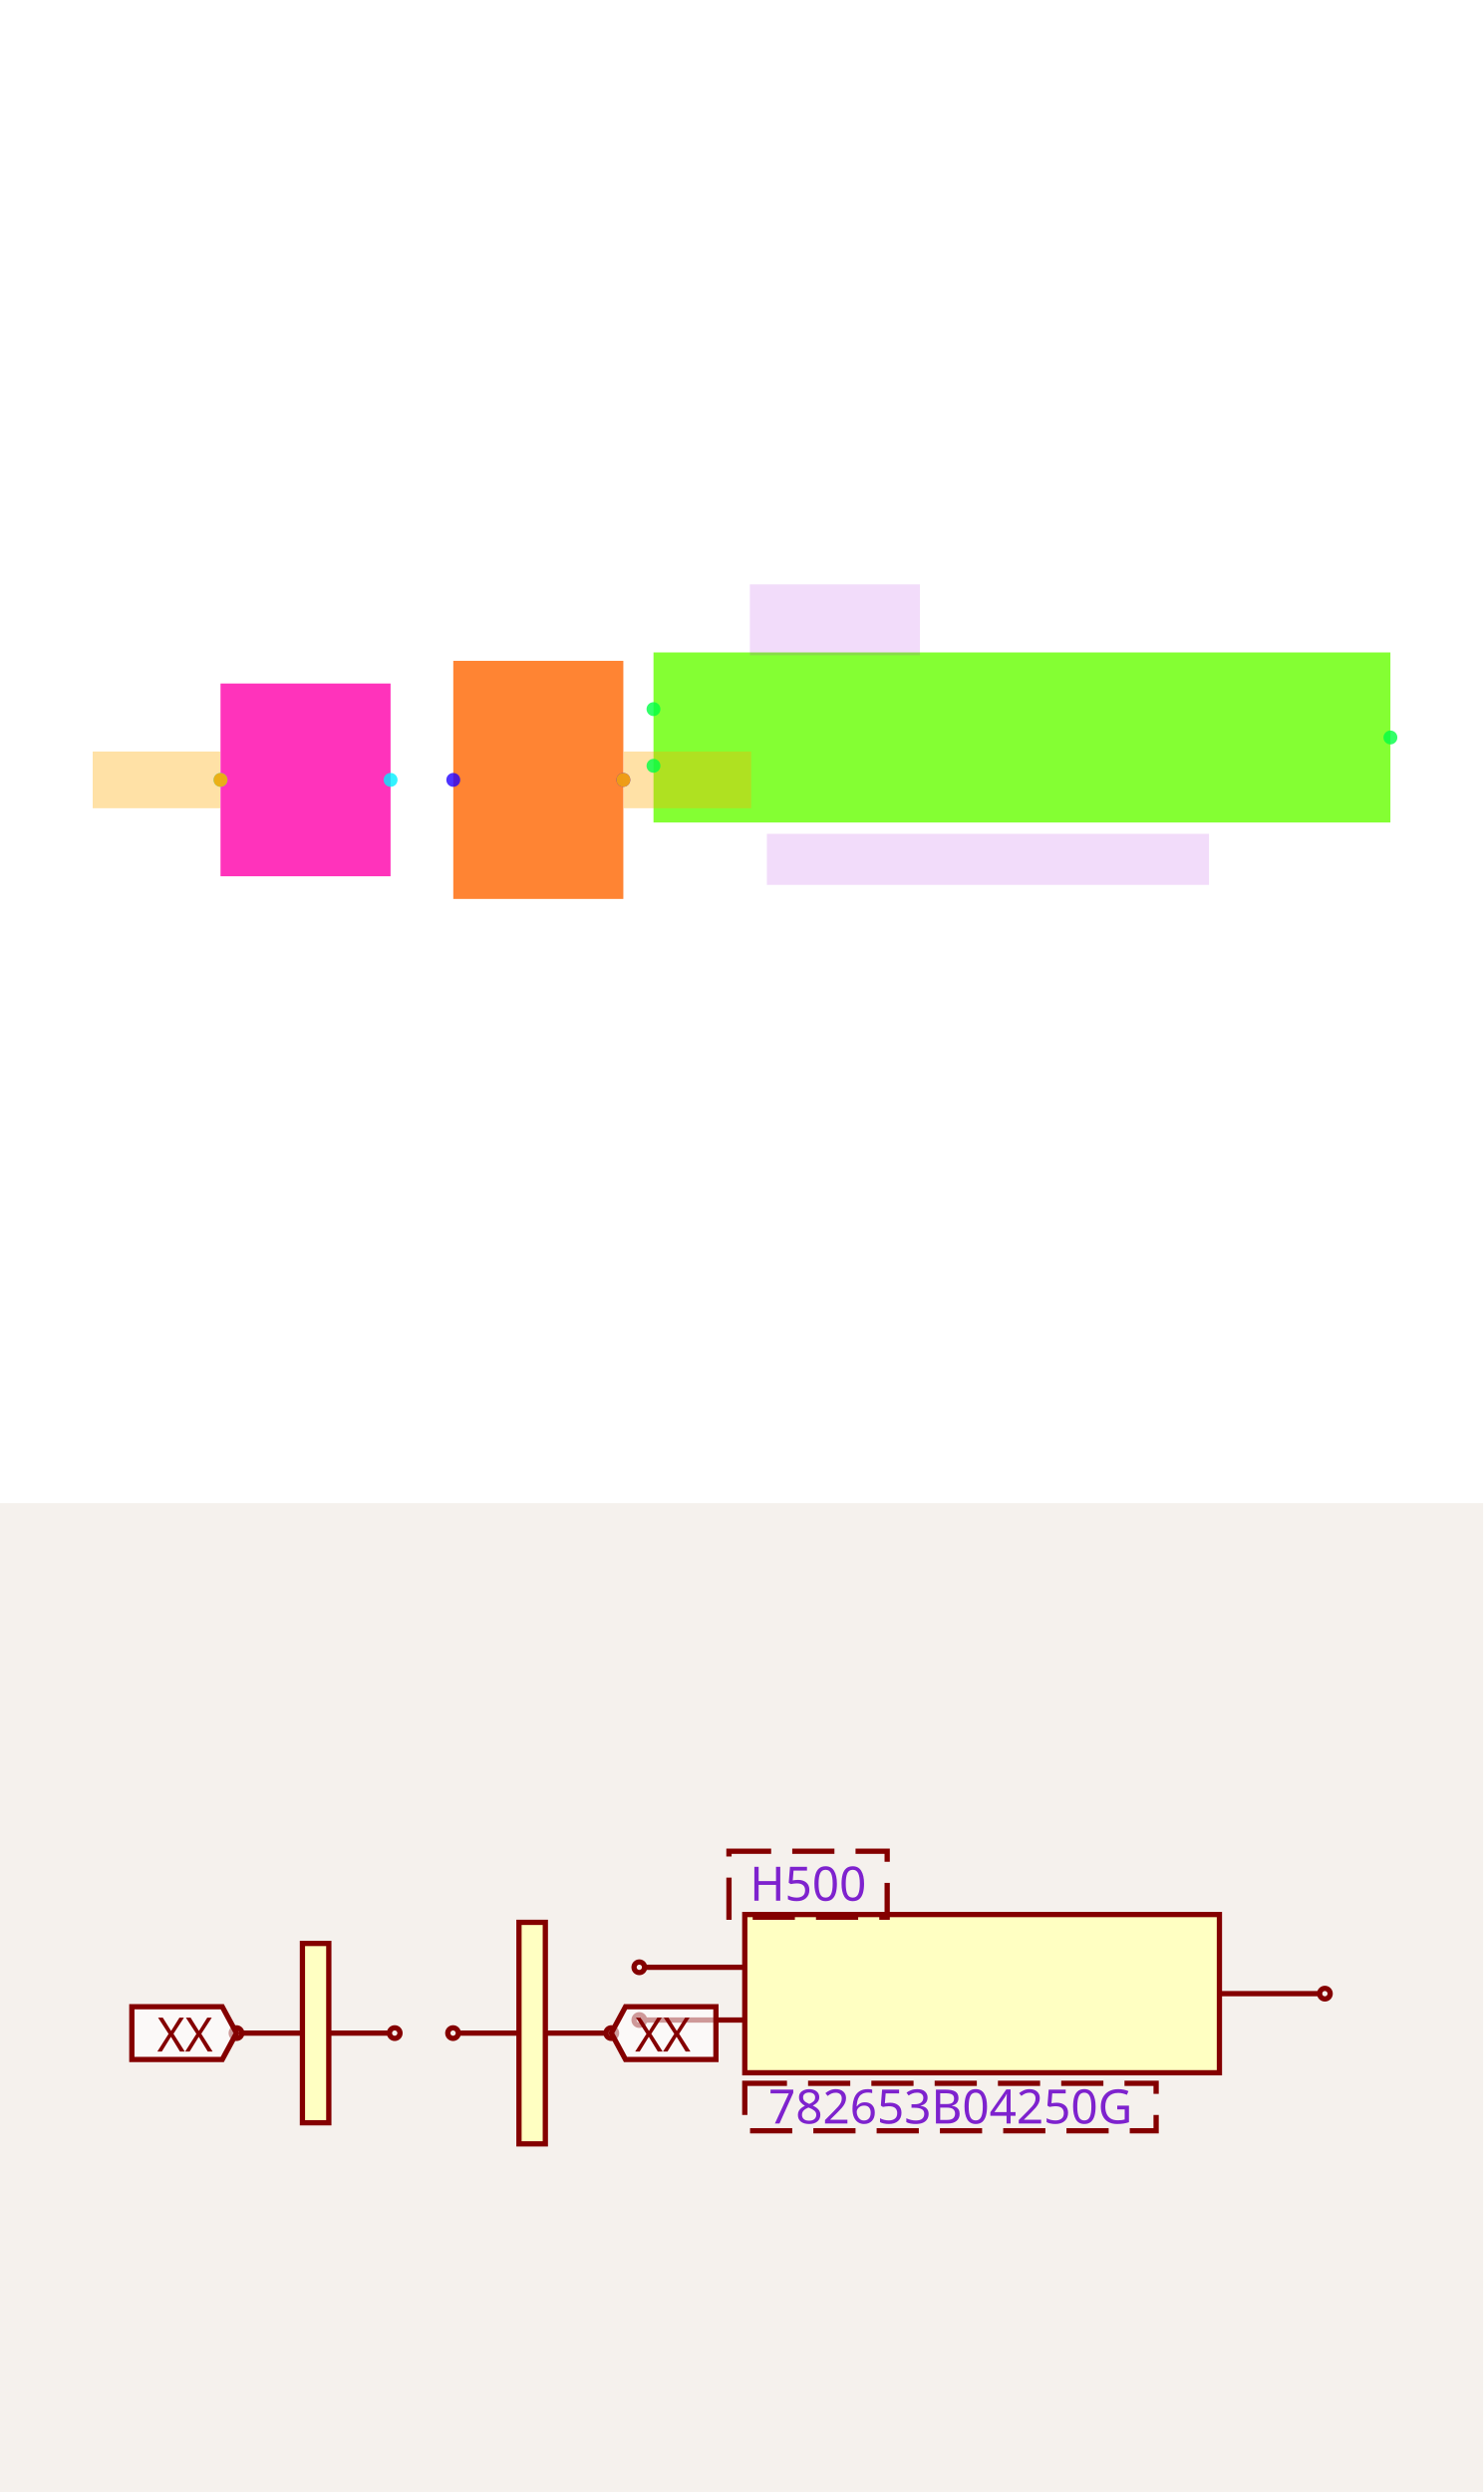
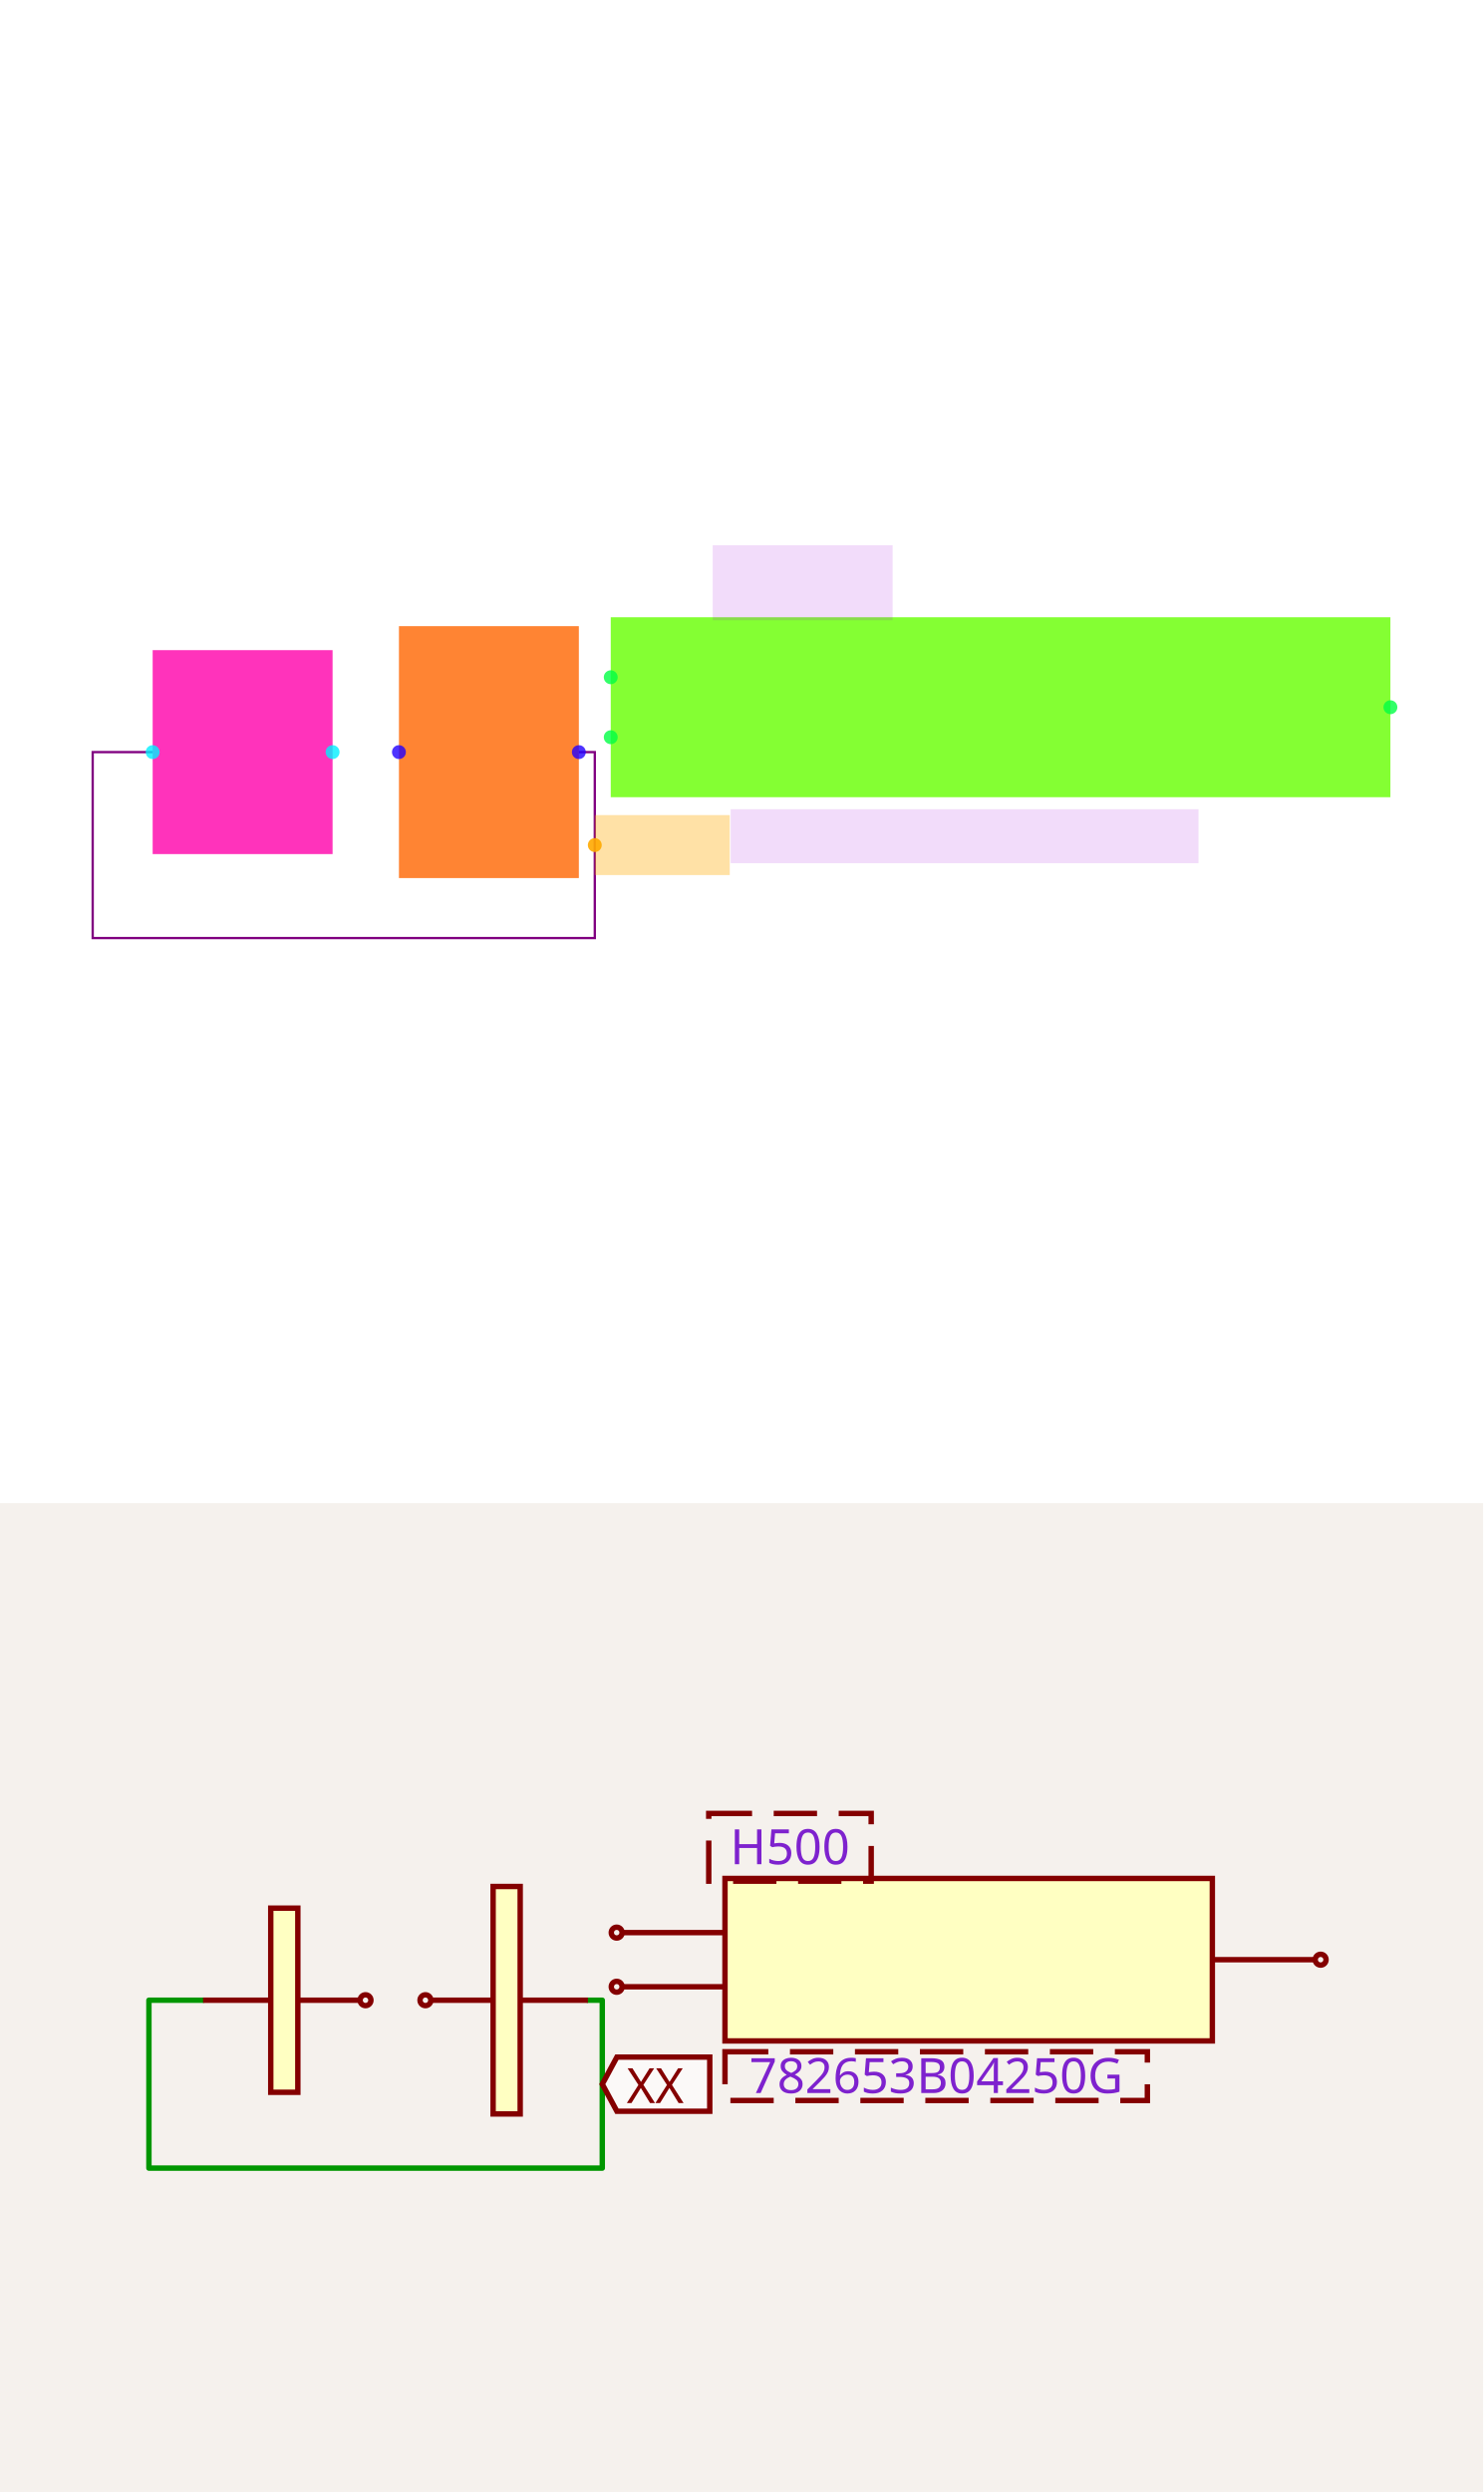
<svg xmlns="http://www.w3.org/2000/svg" width="1200" height="2016" viewBox="0 0 1200 2016" role="img" aria-label="Solver debug visualization on top and Circuit JSON schematic on the bottom">
  <g transform="translate(0, 0) scale(1.875, 1.875) translate(0, 0)">
    <rect width="100%" height="100%" fill="white" />
    <g>
-       <rect data-type="rect" data-label="schematic_component_4" data-x="1.55125" data-y="5.84" x="195.606" y="285.121" width="73.384" height="102.738" fill="hsl(24, 100%, 50%, 0.8)" stroke="black" stroke-width="0.008" />
+       <polyline data-points="1.85125,5.84 1.9044374999999993,5.84 1.9044374999999993,5.22 0.22999999999999998,5.22 0.22999999999999998,5.84 0.42999999999999994,5.84" data-type="line" data-label="" points="249.792,324.506 256.674,324.506 256.674,404.735 40,404.735 40,324.506 65.88,324.506" fill="none" stroke="purple" stroke-width="1px" />
    </g>
    <g>
-       <rect data-type="rect" data-label="schematic_component_37" data-x="0.73" data-y="5.84" x="95.161" y="294.906" width="73.384" height="83.169" fill="hsl(320, 100%, 50%, 0.8)" stroke="black" stroke-width="0.008" />
+       <rect data-type="rect" data-label="schematic_component_4" data-x="1.55125" data-y="5.84" x="172.151" y="270.158" width="77.641" height="108.697" fill="hsl(24, 100%, 50%, 0.8)" stroke="black" stroke-width="0.008" />
    </g>
    <g>
-       <rect data-type="rect" data-label="schematic_component_103" data-x="3.257624999999999" data-y="5.989650000000001" x="282.001" y="281.495" width="317.999" height="73.384" fill="hsl(96, 100%, 50%, 0.8)" stroke="black" stroke-width="0.008" />
+       <rect data-type="rect" data-label="schematic_component_37" data-x="0.73" data-y="5.84" x="65.88" y="280.51" width="77.641" height="87.993" fill="hsl(320, 100%, 50%, 0.8)" stroke="black" stroke-width="0.008" />
    </g>
    <g>
-       <rect data-type="rect" data-label="782653B04250G" data-x="3.137624999999999" data-y="5.559650000000001" x="330.924" y="359.771" width="190.8" height="22.015" fill="rgba(160, 0, 220, 0.14)" stroke="black" stroke-width="0.008" />
+       <rect data-type="rect" data-label="schematic_component_103" data-x="3.257624999999999" data-y="5.989650000000001" x="263.557" y="266.321" width="336.443" height="77.641" fill="hsl(96, 100%, 50%, 0.8)" stroke="black" stroke-width="0.008" />
    </g>
    <g>
-       <rect data-type="rect" data-label="H500" data-x="2.597624999999999" data-y="6.40465" x="323.585" y="252.141" width="73.384" height="30.577" fill="rgba(160, 0, 220, 0.14)" stroke="black" stroke-width="0.008" />
+       <rect data-type="rect" data-label="782653B04250G" data-x="3.137624999999999" data-y="5.559650000000001" x="315.317" y="349.138" width="201.866" height="23.292" fill="rgba(160, 0, 220, 0.14)" stroke="black" stroke-width="0.008" />
    </g>
    <g>
-       <rect data-type="rect" data-label="netId: C504.pin2 to R504.pin1 globalConnNetId: connectivity_net0" data-x="2.07725" data-y="5.84" x="269.112" y="324.259" width="55.038" height="24.461" fill="hsl(40, 100%, 50%, 0.35)" stroke="black" stroke-width="0.008" />
+       <rect data-type="rect" data-label="H500" data-x="2.597624999999999" data-y="6.40465" x="307.553" y="235.265" width="77.641" height="32.35" fill="rgba(160, 0, 220, 0.14)" stroke="black" stroke-width="0.008" />
    </g>
    <g>
-       <rect data-type="rect" data-label="netId: C504.pin2 to R504.pin1 globalConnNetId: connectivity_net0" data-x="0.20399999999999993" data-y="5.84" x="40" y="324.259" width="55.038" height="24.461" fill="hsl(40, 100%, 50%, 0.35)" stroke="black" stroke-width="0.008" />
+       <rect data-type="rect" data-label="netId: C504.pin2 to R504.pin1 globalConnNetId: connectivity_net0" data-x="2.1294374999999994" data-y="5.529999999999999" x="256.674" y="351.681" width="58.231" height="25.88" fill="hsl(40, 100%, 50%, 0.35)" stroke="black" stroke-width="0.008" />
    </g>
    <g>
-       <circle data-type="point" data-label="schematic_port_8 x-" data-x="1.25125" data-y="5.84" cx="195.606" cy="336.49" r="3" fill="hsl(248, 100%, 50%, 0.8)" />
+       <circle data-type="point" data-label="schematic_port_8 x-" data-x="1.25125" data-y="5.84" cx="172.151" cy="324.506" r="3" fill="hsl(248, 100%, 50%, 0.8)" />
    </g>
    <g>
-       <circle data-type="point" data-label="schematic_port_9 x+" data-x="1.85125" data-y="5.84" cx="268.99" cy="336.49" r="3" fill="hsl(248, 100%, 50%, 0.8)" />
+       <circle data-type="point" data-label="schematic_port_9 x+" data-x="1.85125" data-y="5.84" cx="249.792" cy="324.506" r="3" fill="hsl(248, 100%, 50%, 0.8)" />
    </g>
    <g>
-       <circle data-type="point" data-label="schematic_port_74 x-" data-x="0.42999999999999994" data-y="5.84" cx="95.161" cy="336.49" r="3" fill="hsl(184, 100%, 50%, 0.8)" />
+       <circle data-type="point" data-label="schematic_port_74 x-" data-x="0.42999999999999994" data-y="5.84" cx="65.88" cy="324.506" r="3" fill="hsl(184, 100%, 50%, 0.8)" />
    </g>
    <g>
-       <circle data-type="point" data-label="schematic_port_75 x+" data-x="1.03" data-y="5.84" cx="168.545" cy="336.49" r="3" fill="hsl(184, 100%, 50%, 0.8)" />
+       <circle data-type="point" data-label="schematic_port_75 x+" data-x="1.03" data-y="5.84" cx="143.521" cy="324.506" r="3" fill="hsl(184, 100%, 50%, 0.8)" />
    </g>
    <g>
-       <circle data-type="point" data-label="schematic_port_266 x-" data-x="1.9576249999999984" data-y="6.089650000000001" cx="282.001" cy="305.956" r="3" fill="hsl(136, 100%, 50%, 0.8)" />
+       <circle data-type="point" data-label="schematic_port_266 x-" data-x="1.9576249999999984" data-y="6.089650000000001" cx="263.557" cy="292.201" r="3" fill="hsl(136, 100%, 50%, 0.8)" />
    </g>
    <g>
-       <circle data-type="point" data-label="schematic_port_267 x-" data-x="1.9576249999999984" data-y="5.889650000000001" cx="282.001" cy="330.418" r="3" fill="hsl(136, 100%, 50%, 0.8)" />
+       <circle data-type="point" data-label="schematic_port_267 x-" data-x="1.9576249999999984" data-y="5.889650000000001" cx="263.557" cy="318.082" r="3" fill="hsl(136, 100%, 50%, 0.8)" />
    </g>
    <g>
-       <circle data-type="point" data-label="schematic_port_268 x+" data-x="4.557625" data-y="5.989650000000001" cx="600" cy="318.187" r="3" fill="hsl(136, 100%, 50%, 0.8)" />
+       <circle data-type="point" data-label="schematic_port_268 x+" data-x="4.557625" data-y="5.989650000000001" cx="600" cy="305.142" r="3" fill="hsl(136, 100%, 50%, 0.8)" />
    </g>
    <g>
-       <circle data-type="point" data-label="anchorPoint orientation: x+" data-x="1.85125" data-y="5.84" cx="268.99" cy="336.49" r="3" fill="hsl(40, 100%, 50%, 0.9)" />
-     </g>
-     <g>
-       <circle data-type="point" data-label="anchorPoint orientation: x-" data-x="0.42999999999999994" data-y="5.84" cx="95.161" cy="336.49" r="3" fill="hsl(40, 100%, 50%, 0.9)" />
+       <circle data-type="point" data-label="anchorPoint orientation: x+" data-x="1.9044374999999993" data-y="5.529999999999999" cx="256.674" cy="364.621" r="3" fill="hsl(40, 100%, 50%, 0.9)" />
    </g>
    <g id="crosshair" style="display: none">
      <line id="crosshair-h" y1="0" y2="640" stroke="#666" stroke-width="0.5" />
      <line id="crosshair-v" x1="0" x2="640" stroke="#666" stroke-width="0.5" />
      <text id="coordinates" font-family="monospace" font-size="12" fill="#666" />
    </g>
  </g>
  <g transform="translate(0, 1216)">
    <style>
              .boundary { fill: rgb(245, 241, 237); }
              .schematic-boundary { fill: none; stroke: #fff; }
              .component { fill: none; stroke: rgb(132, 0, 0); }
              .chip { fill: rgb(255, 255, 194); stroke: rgb(132, 0, 0); }
              .component-pin { fill: none; stroke: rgb(132, 0, 0); }
              .text { font-family: sans-serif; fill: rgb(0, 150, 0); }
              .pin-number { fill: rgb(169, 0, 0); }
              .port-label { fill: rgb(0, 100, 100); }
              .component-name { fill: rgb(0, 100, 100); }

            </style>
    <rect class="boundary" x="0" y="0" width="1200" height="800" />
+     <g class="trace sch-trace" data-layer="base" data-circuit-json-type="schematic_trace" data-schematic-trace-id="schematic_trace_0__stack1">
+       <path d="M 475.662 402.152 L 487.314 402.152 L 487.314 537.978 L 120.49 537.978 L 120.49 402.152 L 164.305 402.152" class="trace-invisible-hover-outline sch-trace-hitbox" stroke="rgb(0, 150, 0)" fill="none" stroke-width="35.052px" stroke-linecap="round" opacity="0" stroke-linejoin="round" />
+       <path class="sch-trace-path" d="M 475.662 402.152 L 487.314 402.152 L 487.314 537.978 L 120.49 537.978 L 120.49 402.152 L 164.305 402.152" stroke="rgb(0, 150, 0)" fill="none" stroke-width="4.381px" stroke-linecap="round" stroke-linejoin="round" />
+     </g>
+     <g class="trace-overlays sch-trace-overlays" data-layer="overlay" data-circuit-json-type="schematic_trace" data-schematic-trace-id="schematic_trace_0__stack1" />
    <g class="sch-component" data-circuit-json-type="schematic_component" data-schematic-component-id="schematic_component_0__stack1">
-       <rect class="component chip sch-component-body" x="419.912" y="339.158" width="21.335" height="179.214" stroke-width="4.267px" fill="rgb(255, 255, 194)" stroke="rgb(132, 0, 0)" />
-       <rect class="component-overlay sch-component-overlay" x="419.912" y="339.158" width="21.335" height="179.214" fill="transparent" />
-       <line class="component-pin sch-component-pin sch-port-line" x1="419.912" y1="428.765" x2="370.842" y2="428.765" stroke-width="4.267px" />
+       <rect class="component chip sch-component-body" x="398.987" y="310.142" width="21.907" height="184.021" stroke-width="4.381px" fill="rgb(255, 255, 194)" stroke="rgb(132, 0, 0)" />
+       <rect class="component-overlay sch-component-overlay" x="398.987" y="310.142" width="21.907" height="184.021" fill="transparent" />
+       <line class="component-pin sch-component-pin sch-port-line" x1="398.987" y1="402.152" x2="348.6" y2="402.152" stroke-width="4.381px" />
      <g class="sch-port" data-schematic-port-id="source_port_0_0__stack1">
-         <circle class="component-pin sch-component-pin sch-port-terminal" cx="366.575" cy="428.765" r="4.267" stroke-width="4.267px" />
-         <rect x="362.308" y="424.498" width="8.534" height="8.534" opacity="0" />
+         <circle class="component-pin sch-component-pin sch-port-terminal" cx="344.219" cy="402.152" r="4.381" stroke-width="4.381px" />
+         <rect x="339.837" y="397.771" width="8.763" height="8.763" opacity="0" />
      </g>
-       <text class="pin-number sch-pin-number" x="393.243" y="424.498" style="font-family: sans-serif;" fill="rgb(169, 0, 0)" text-anchor="middle" dominant-baseline="auto" font-size="32.003px" transform="" />
-       <line class="component-pin sch-component-pin sch-port-line" x1="441.247" y1="428.765" x2="490.318" y2="428.765" stroke-width="4.267px" />
+       <text class="pin-number sch-pin-number" x="371.603" y="397.771" style="font-family: sans-serif;" fill="rgb(169, 0, 0)" text-anchor="middle" dominant-baseline="auto" font-size="32.861px" transform="" />
+       <line class="component-pin sch-component-pin sch-port-line" x1="420.894" y1="402.152" x2="475.662" y2="402.152" stroke-width="4.381px" />
      <g class="sch-port" data-schematic-port-id="source_port_0_1__stack1">
-         <circle class="component-pin sch-component-pin sch-port-terminal" cx="494.585" cy="428.765" r="4.267" stroke-width="4.267px" />
-         <rect x="490.318" y="424.498" width="8.534" height="8.534" opacity="0" />
+         <rect x="471.281" y="397.771" width="8.763" height="8.763" opacity="0" />
      </g>
-       <text class="pin-number sch-pin-number" x="467.916" y="424.498" style="font-family: sans-serif;" fill="rgb(169, 0, 0)" text-anchor="middle" dominant-baseline="auto" font-size="32.003px" transform="" />
+       <text class="pin-number sch-pin-number" x="448.278" y="397.771" style="font-family: sans-serif;" fill="rgb(169, 0, 0)" text-anchor="middle" dominant-baseline="auto" font-size="32.861px" transform="" />
    </g>
    <g class="sch-component" data-circuit-json-type="schematic_component" data-schematic-component-id="schematic_component_1__stack1">
-       <rect class="component chip sch-component-body" x="244.698" y="356.226" width="21.335" height="145.078" stroke-width="4.267px" fill="rgb(255, 255, 194)" stroke="rgb(132, 0, 0)" />
-       <rect class="component-overlay sch-component-overlay" x="244.698" y="356.226" width="21.335" height="145.078" fill="transparent" />
-       <line class="component-pin sch-component-pin sch-port-line" x1="244.698" y1="428.765" x2="195.628" y2="428.765" stroke-width="4.267px" />
+       <rect class="component chip sch-component-body" x="219.073" y="327.668" width="21.907" height="148.97" stroke-width="4.381px" fill="rgb(255, 255, 194)" stroke="rgb(132, 0, 0)" />
+       <rect class="component-overlay sch-component-overlay" x="219.073" y="327.668" width="21.907" height="148.97" fill="transparent" />
+       <line class="component-pin sch-component-pin sch-port-line" x1="219.073" y1="402.152" x2="164.305" y2="402.152" stroke-width="4.381px" />
      <g class="sch-port" data-schematic-port-id="source_port_1_0__stack1">
-         <circle class="component-pin sch-component-pin sch-port-terminal" cx="191.361" cy="428.765" r="4.267" stroke-width="4.267px" />
-         <rect x="187.094" y="424.498" width="8.534" height="8.534" opacity="0" />
+         <rect x="159.923" y="397.771" width="8.763" height="8.763" opacity="0" />
      </g>
-       <text class="pin-number sch-pin-number" x="218.03" y="424.498" style="font-family: sans-serif;" fill="rgb(169, 0, 0)" text-anchor="middle" dominant-baseline="auto" font-size="32.003px" transform="" />
-       <line class="component-pin sch-component-pin sch-port-line" x1="266.033" y1="428.765" x2="315.104" y2="428.765" stroke-width="4.267px" />
+       <text class="pin-number sch-pin-number" x="191.689" y="397.771" style="font-family: sans-serif;" fill="rgb(169, 0, 0)" text-anchor="middle" dominant-baseline="auto" font-size="32.861px" transform="" />
+       <line class="component-pin sch-component-pin sch-port-line" x1="240.98" y1="402.152" x2="291.367" y2="402.152" stroke-width="4.381px" />
      <g class="sch-port" data-schematic-port-id="source_port_1_1__stack1">
-         <circle class="component-pin sch-component-pin sch-port-terminal" cx="319.371" cy="428.765" r="4.267" stroke-width="4.267px" />
-         <rect x="315.104" y="424.498" width="8.534" height="8.534" opacity="0" />
+         <circle class="component-pin sch-component-pin sch-port-terminal" cx="295.749" cy="402.152" r="4.381" stroke-width="4.381px" />
+         <rect x="291.367" y="397.771" width="8.763" height="8.763" opacity="0" />
      </g>
-       <text class="pin-number sch-pin-number" x="292.702" y="424.498" style="font-family: sans-serif;" fill="rgb(169, 0, 0)" text-anchor="middle" dominant-baseline="auto" font-size="32.003px" transform="" />
+       <text class="pin-number sch-pin-number" x="268.364" y="397.771" style="font-family: sans-serif;" fill="rgb(169, 0, 0)" text-anchor="middle" dominant-baseline="auto" font-size="32.861px" transform="" />
    </g>
    <g class="sch-component" data-circuit-json-type="schematic_component" data-schematic-component-id="schematic_component_2__stack1">
-       <rect class="component chip sch-component-body" x="602.62" y="332.832" width="384.03" height="128.01" stroke-width="4.267px" fill="rgb(255, 255, 194)" stroke="rgb(132, 0, 0)" />
-       <rect class="component-overlay sch-component-overlay" x="602.62" y="332.832" width="384.03" height="128.01" fill="transparent" />
-       <line class="component-pin sch-component-pin sch-port-line" x1="602.62" y1="375.502" x2="521.547" y2="375.502" stroke-width="4.267px" />
+       <rect class="component chip sch-component-body" x="586.595" y="303.646" width="394.331" height="131.444" stroke-width="4.381px" fill="rgb(255, 255, 194)" stroke="rgb(132, 0, 0)" />
+       <rect class="component-overlay sch-component-overlay" x="586.595" y="303.646" width="394.331" height="131.444" fill="transparent" />
+       <line class="component-pin sch-component-pin sch-port-line" x1="586.595" y1="347.461" x2="503.348" y2="347.461" stroke-width="4.381px" />
      <g class="sch-port" data-schematic-port-id="source_port_2_0__stack1">
-         <circle class="component-pin sch-component-pin sch-port-terminal" cx="517.28" cy="375.502" r="4.267" stroke-width="4.267px" />
-         <rect x="513.013" y="371.235" width="8.534" height="8.534" opacity="0" />
+         <circle class="component-pin sch-component-pin sch-port-terminal" cx="498.966" cy="347.461" r="4.381" stroke-width="4.381px" />
+         <rect x="494.585" y="343.079" width="8.763" height="8.763" opacity="0" />
      </g>
-       <text class="pin-number sch-pin-number" x="559.95" y="371.235" style="font-family: sans-serif;" fill="rgb(169, 0, 0)" text-anchor="middle" dominant-baseline="auto" font-size="32.003px" transform="" />
-       <line class="component-pin sch-component-pin sch-port-line" x1="602.62" y1="418.172" x2="521.547" y2="418.172" stroke-width="4.267px" />
+       <text class="pin-number sch-pin-number" x="542.781" y="343.079" style="font-family: sans-serif;" fill="rgb(169, 0, 0)" text-anchor="middle" dominant-baseline="auto" font-size="32.861px" transform="" />
+       <line class="component-pin sch-component-pin sch-port-line" x1="586.595" y1="391.275" x2="503.348" y2="391.275" stroke-width="4.381px" />
      <g class="sch-port" data-schematic-port-id="source_port_2_1__stack1">
-         <circle class="component-pin sch-component-pin sch-port-terminal" cx="517.28" cy="418.172" r="4.267" stroke-width="4.267px" />
-         <rect x="513.013" y="413.905" width="8.534" height="8.534" opacity="0" />
+         <circle class="component-pin sch-component-pin sch-port-terminal" cx="498.966" cy="391.275" r="4.381" stroke-width="4.381px" />
+         <rect x="494.585" y="386.894" width="8.763" height="8.763" opacity="0" />
      </g>
-       <text class="pin-number sch-pin-number" x="559.95" y="413.905" style="font-family: sans-serif;" fill="rgb(169, 0, 0)" text-anchor="middle" dominant-baseline="auto" font-size="32.003px" transform="" />
-       <line class="component-pin sch-component-pin sch-port-line" x1="986.65" y1="396.837" x2="1067.723" y2="396.837" stroke-width="4.267px" />
+       <text class="pin-number sch-pin-number" x="542.781" y="386.894" style="font-family: sans-serif;" fill="rgb(169, 0, 0)" text-anchor="middle" dominant-baseline="auto" font-size="32.861px" transform="" />
+       <line class="component-pin sch-component-pin sch-port-line" x1="980.927" y1="369.368" x2="1064.175" y2="369.368" stroke-width="4.381px" />
      <g class="sch-port" data-schematic-port-id="source_port_2_2__stack1">
-         <circle class="component-pin sch-component-pin sch-port-terminal" cx="1071.99" cy="396.837" r="4.267" stroke-width="4.267px" />
-         <rect x="1067.723" y="392.57" width="8.534" height="8.534" opacity="0" />
+         <circle class="component-pin sch-component-pin sch-port-terminal" cx="1068.556" cy="369.368" r="4.381" stroke-width="4.381px" />
+         <rect x="1064.175" y="364.987" width="8.763" height="8.763" opacity="0" />
      </g>
-       <text class="pin-number sch-pin-number" x="1029.32" y="392.57" style="font-family: sans-serif;" fill="rgb(169, 0, 0)" text-anchor="middle" dominant-baseline="auto" font-size="32.003px" transform="" />
+       <text class="pin-number sch-pin-number" x="1024.742" y="364.987" style="font-family: sans-serif;" fill="rgb(169, 0, 0)" text-anchor="middle" dominant-baseline="auto" font-size="32.861px" transform="" />
    </g>
    <g class="schematic-port-hover sch-port-hover" data-schematic-port-id="source_port_0_0__stack1">
-       <circle cx="366.575" cy="428.765" r="8.534" fill="red" opacity="0" />
+       <circle cx="344.219" cy="402.152" r="8.763" fill="red" opacity="0" />
    </g>
    <g class="schematic-port-hover sch-port-hover" data-schematic-port-id="source_port_0_1__stack1">
-       <circle cx="494.585" cy="428.765" r="8.534" fill="red" opacity="0" />
+       <circle cx="475.662" cy="402.152" r="8.763" fill="red" opacity="0" />
    </g>
    <g class="schematic-port-hover sch-port-hover" data-schematic-port-id="source_port_1_0__stack1">
-       <circle cx="191.361" cy="428.765" r="8.534" fill="red" opacity="0" />
+       <circle cx="164.305" cy="402.152" r="8.763" fill="red" opacity="0" />
    </g>
    <g class="schematic-port-hover sch-port-hover" data-schematic-port-id="source_port_1_1__stack1">
-       <circle cx="319.371" cy="428.765" r="8.534" fill="red" opacity="0" />
+       <circle cx="295.749" cy="402.152" r="8.763" fill="red" opacity="0" />
    </g>
    <g class="schematic-port-hover sch-port-hover" data-schematic-port-id="source_port_2_0__stack1">
-       <circle cx="517.28" cy="375.502" r="8.534" fill="red" opacity="0" />
+       <circle cx="498.966" cy="347.461" r="8.763" fill="red" opacity="0" />
    </g>
    <g class="schematic-port-hover sch-port-hover" data-schematic-port-id="source_port_2_1__stack1">
-       <circle cx="517.28" cy="418.172" r="8.534" fill="red" opacity="0" />
+       <circle cx="498.966" cy="391.275" r="8.763" fill="red" opacity="0" />
    </g>
    <g class="schematic-port-hover sch-port-hover" data-schematic-port-id="source_port_2_2__stack1">
-       <circle cx="1071.99" cy="396.837" r="8.534" fill="red" opacity="0" />
+       <circle cx="1068.556" cy="369.368" r="8.763" fill="red" opacity="0" />
    </g>
-     <path class="net-label sch-net-label" data-circuit-json-type="schematic_net_label" data-schematic-net-label-id="schematic_net_label_0__stack1" d="     M 494.585,428.765     L 506.106,407.43     L 579.27,407.43     L 579.27,450.1     L 506.106,450.1     Z   " fill="rgba(255, 255, 255, 0.6)" stroke="rgb(132, 0, 0)" stroke-width="4.267px" />
-     <text class="net-label-text sch-net-label-text" data-circuit-json-type="schematic_net_label" data-schematic-net-label-id="schematic_net_label_0__stack1" x="513.786" y="428.765" fill="rgb(132, 0, 0)" text-anchor="start" dominant-baseline="central" font-family="sans-serif" font-variant-numeric="tabular-nums" font-size="38.403px" transform="">XX</text>
-     <path class="net-label sch-net-label" data-circuit-json-type="schematic_net_label" data-schematic-net-label-id="schematic_net_label_1__stack1" d="     M 191.361,428.765     L 179.84,450.1     L 106.675,450.1     L 106.675,407.43     L 179.84,407.43     Z   " fill="rgba(255, 255, 255, 0.6)" stroke="rgb(132, 0, 0)" stroke-width="4.267px" />
-     <text class="net-label-text sch-net-label-text" data-circuit-json-type="schematic_net_label" data-schematic-net-label-id="schematic_net_label_1__stack1" x="172.159" y="428.765" fill="rgb(132, 0, 0)" text-anchor="end" dominant-baseline="central" font-family="sans-serif" font-variant-numeric="tabular-nums" font-size="38.403px" transform="">XX</text>
-     <text class="sch-text" x="769.033" y="488.578" fill="#7e22ce" text-anchor="middle" dominant-baseline="middle" font-family="sans-serif" font-size="38.403px" transform="rotate(0, 769.0328, 488.5776)">782653B04250G</text>
-     <text class="sch-text" x="653.824" y="308.297" fill="#7e22ce" text-anchor="middle" dominant-baseline="middle" font-family="sans-serif" font-size="38.403px" transform="rotate(0, 653.8238, 308.2968)">H500</text>
-     <rect class="schematic-box sch-box" x="602.62" y="469.376" width="332.826" height="38.403" stroke-width="4.267px" stroke="rgb(132, 0, 0)" fill="transparent" stroke-dasharray="34.136 17.068" />
-     <rect class="schematic-box sch-box" x="589.819" y="281.628" width="128.01" height="53.338" stroke-width="4.267px" stroke="rgb(132, 0, 0)" fill="transparent" stroke-dasharray="34.136 17.068" />
+     <path class="net-label sch-net-label" data-circuit-json-type="schematic_net_label" data-schematic-net-label-id="schematic_net_label_0__stack1" d="     M 487.314,470.065     L 499.144,448.158     L 574.272,448.158     L 574.272,491.972     L 499.144,491.972     Z   " fill="rgba(255, 255, 255, 0.6)" stroke="rgb(132, 0, 0)" stroke-width="4.381px" />
+     <text class="net-label-text sch-net-label-text" data-circuit-json-type="schematic_net_label" data-schematic-net-label-id="schematic_net_label_0__stack1" x="507.031" y="470.065" fill="rgb(132, 0, 0)" text-anchor="start" dominant-baseline="central" font-family="sans-serif" font-variant-numeric="tabular-nums" font-size="39.433px" transform="">XX</text>
+     <text class="sch-text" x="757.472" y="463.57" fill="#7e22ce" text-anchor="middle" dominant-baseline="middle" font-family="sans-serif" font-size="39.433px" transform="rotate(0, 757.4724, 463.5695)">782653B04250G</text>
+     <text class="sch-text" x="639.173" y="278.453" fill="#7e22ce" text-anchor="middle" dominant-baseline="middle" font-family="sans-serif" font-size="39.433px" transform="rotate(0, 639.173, 278.4528)">H500</text>
+     <rect class="schematic-box sch-box" x="586.595" y="443.853" width="341.754" height="39.433" stroke-width="4.381px" stroke="rgb(132, 0, 0)" fill="transparent" stroke-dasharray="35.052 17.526" />
+     <rect class="schematic-box sch-box" x="573.451" y="251.069" width="131.444" height="54.768" stroke-width="4.381px" stroke="rgb(132, 0, 0)" fill="transparent" stroke-dasharray="35.052 17.526" />
  </g>
</svg>
